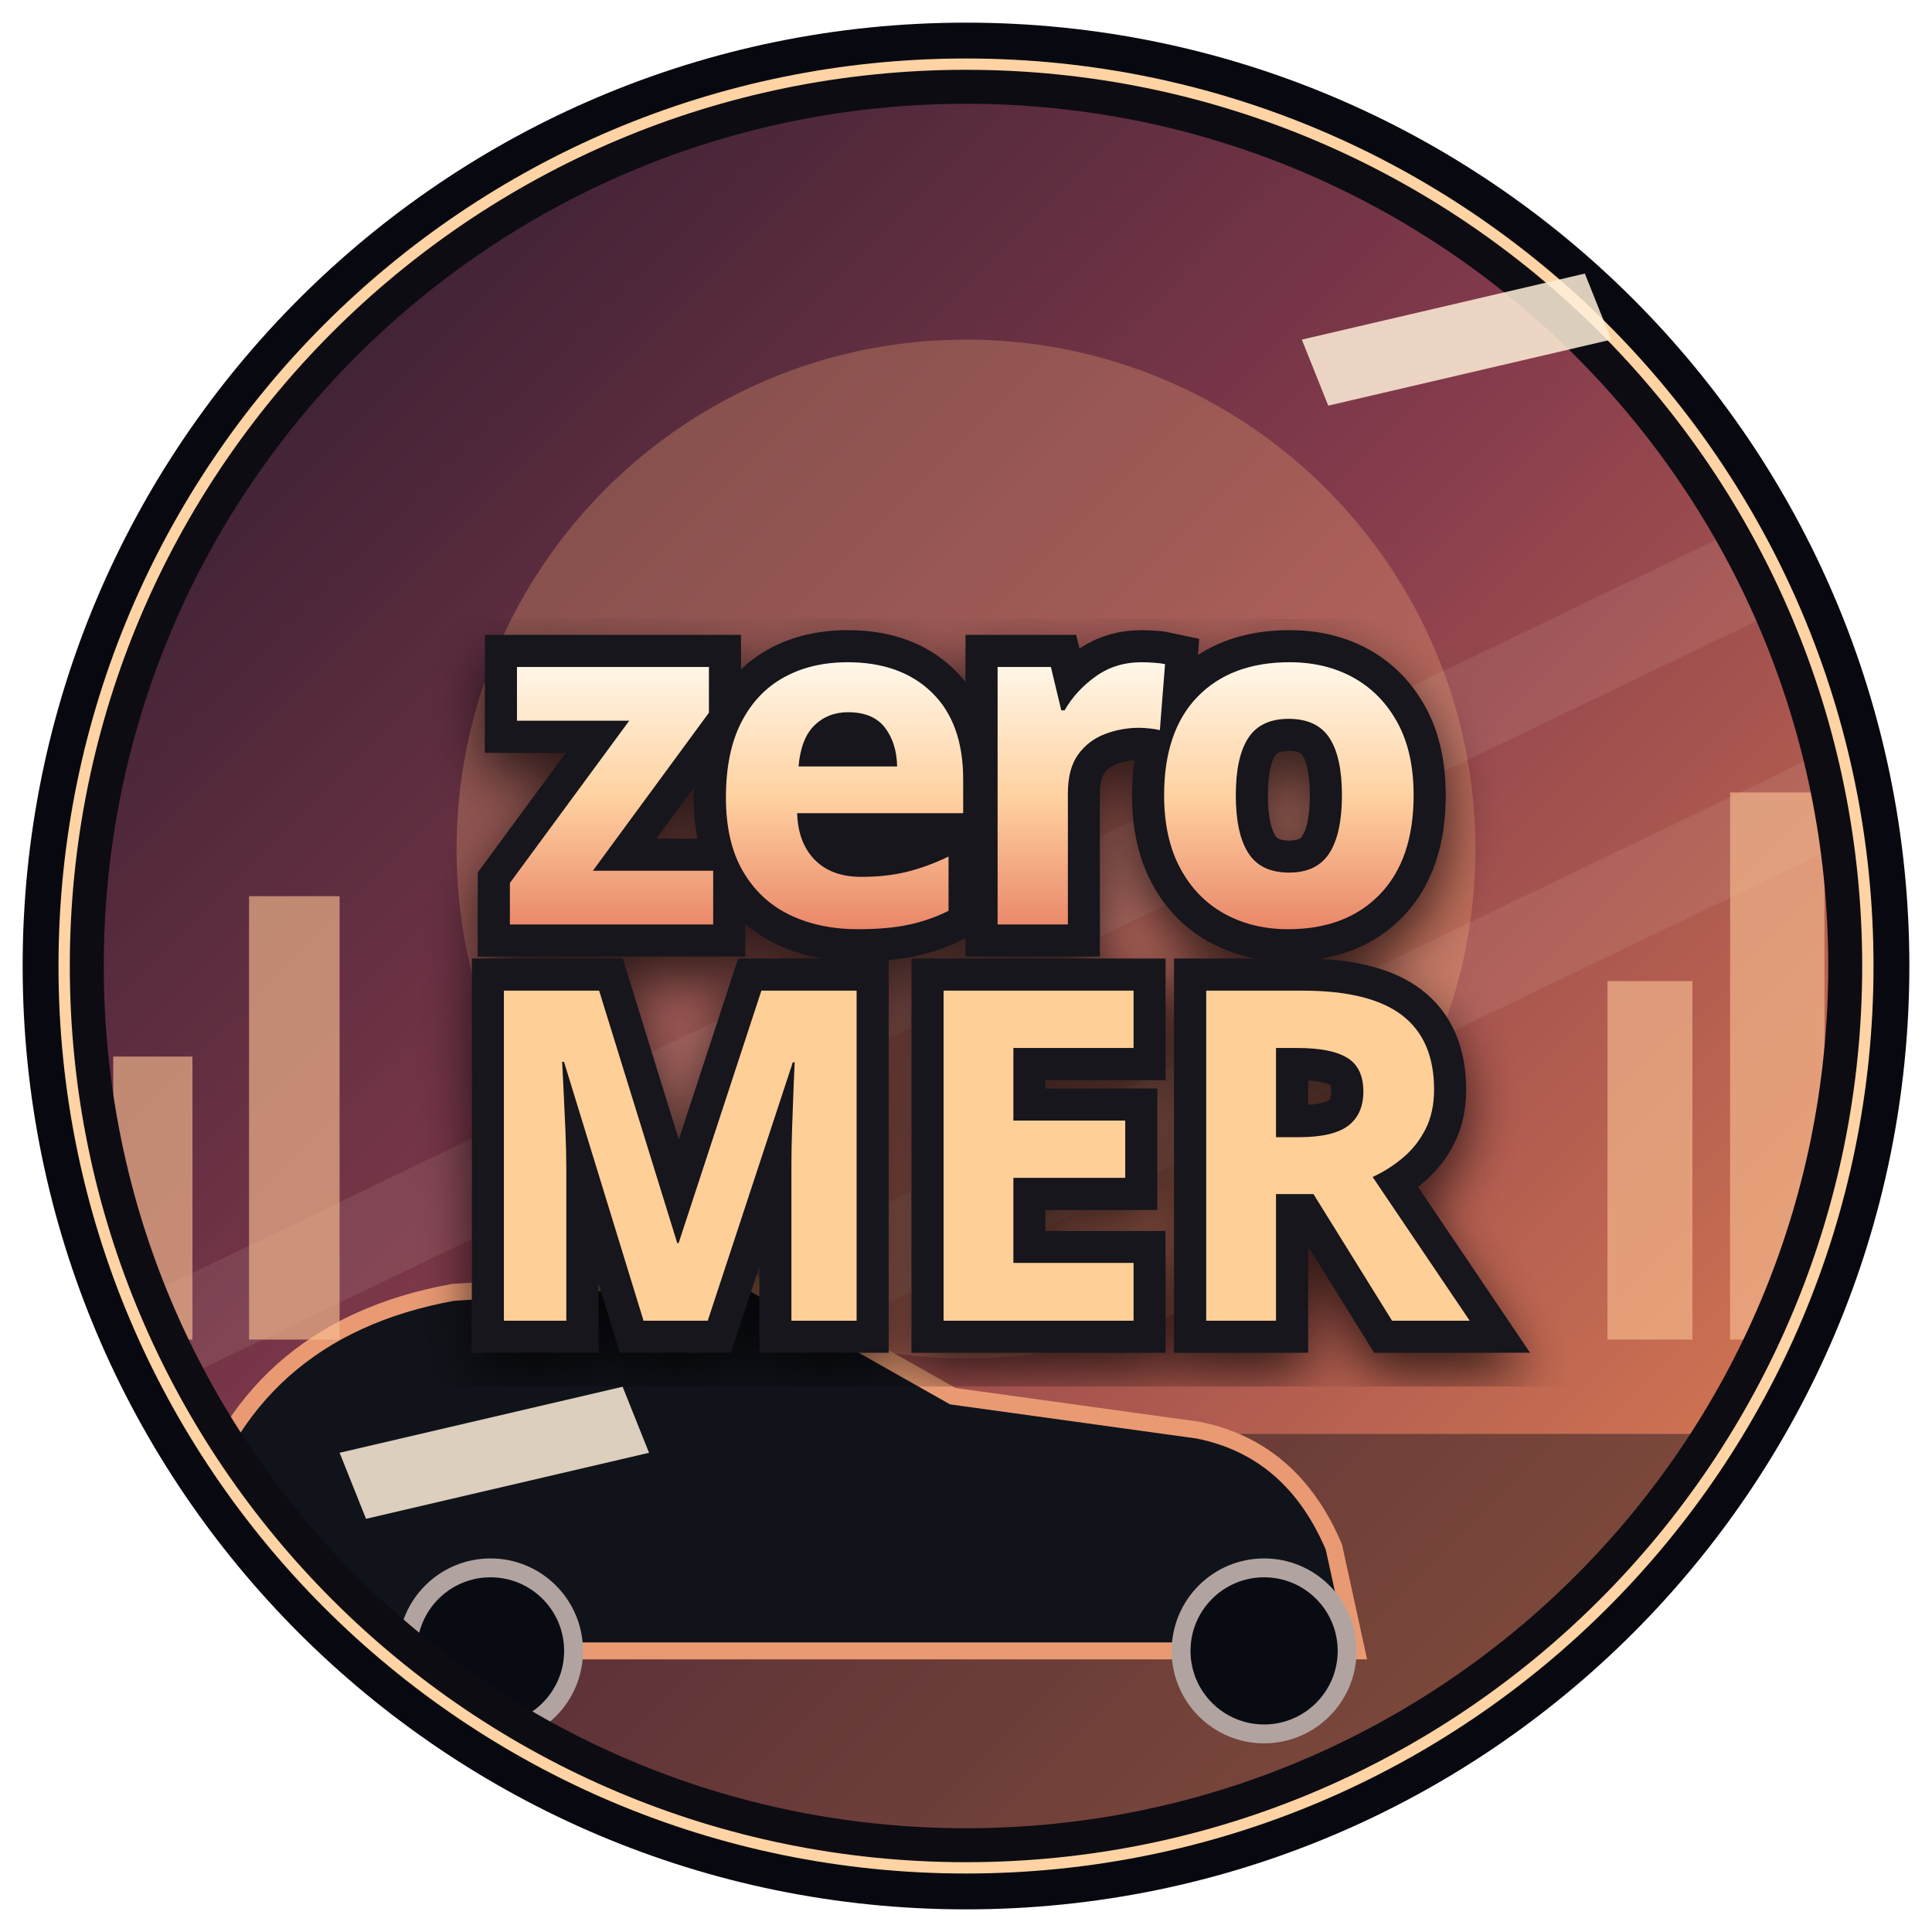
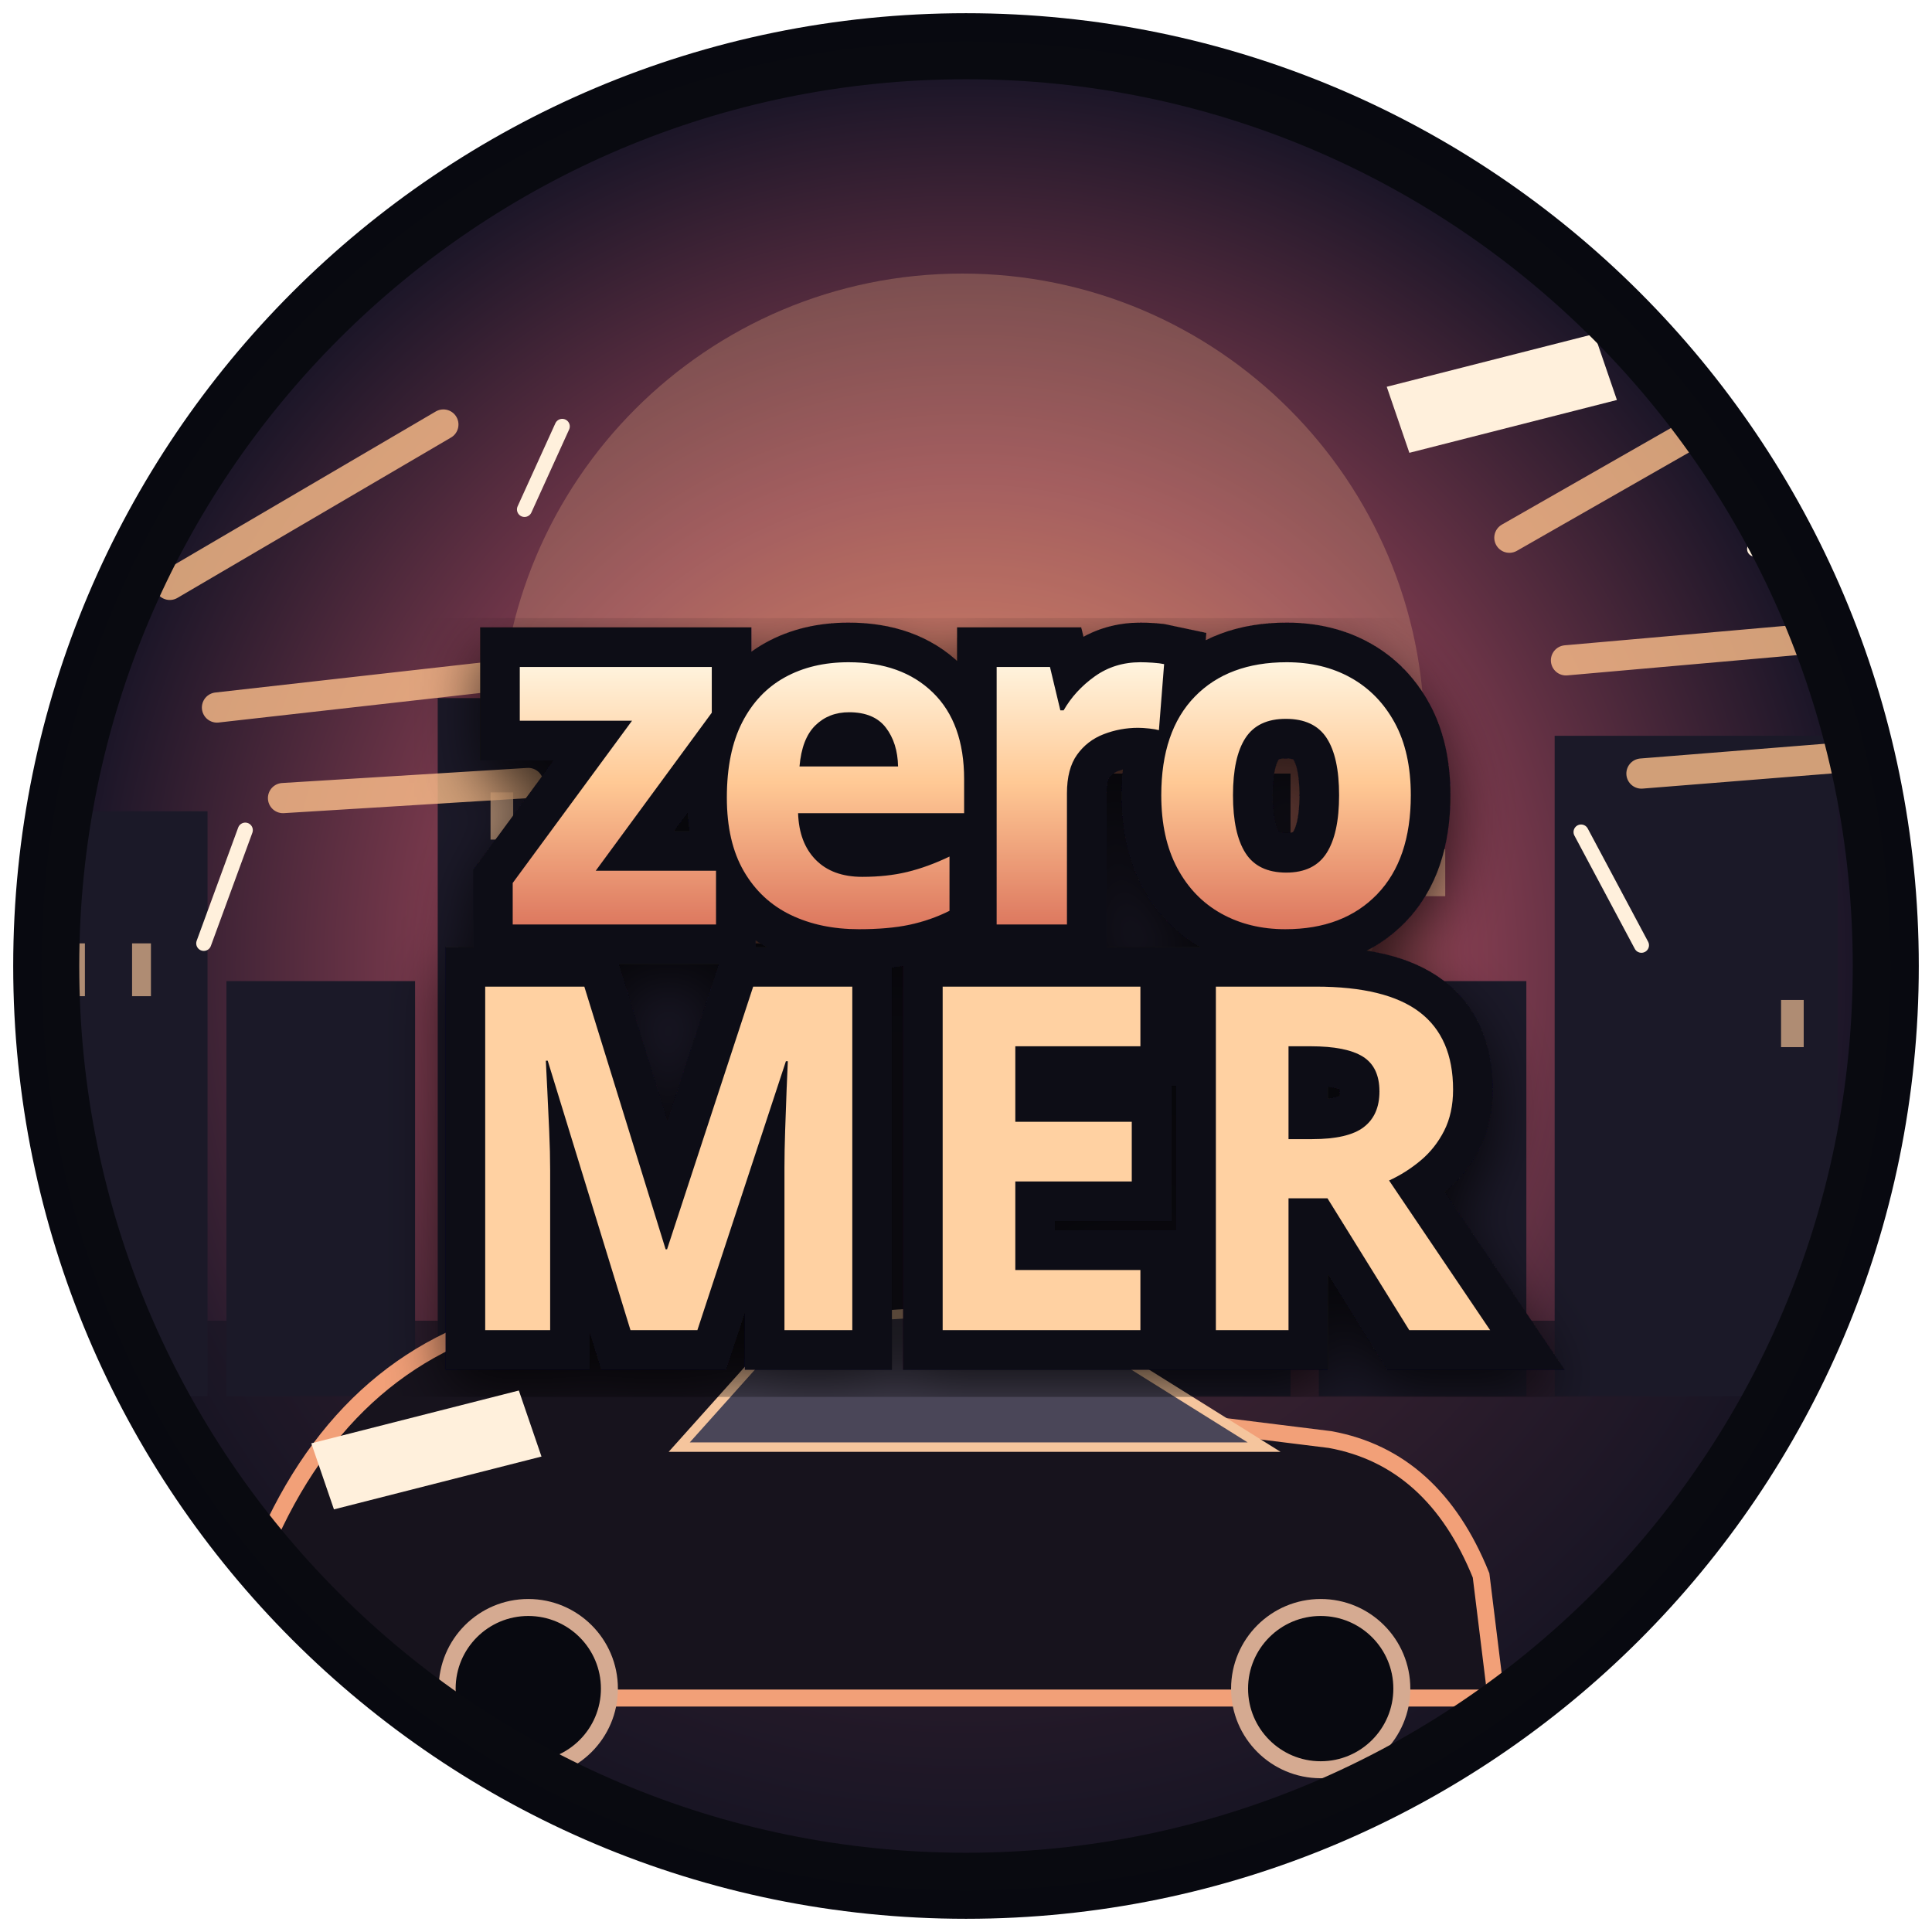
<svg xmlns="http://www.w3.org/2000/svg" width="1024" height="1024" viewBox="0 0 1024 1024">
  <defs>
-     <linearGradient id="bg" x1="0" y1="0" x2="1" y2="1">
-       <stop stop-color="#21172c" />
-       <stop offset=".48" stop-color="#853b4c" />
-       <stop offset="1" stop-color="#f08b55" />
-     </linearGradient>
-     <linearGradient id="type" x1="0" y1="0" x2="0" y2="1">
-       <stop stop-color="#fff7e9" />
-       <stop offset=".5" stop-color="#ffd2a1" />
-       <stop offset="1" stop-color="#e98769" />
+     <radialGradient id="bg">
+       <stop stop-color="#f28e60" />
+       <stop offset=".55" stop-color="#833d50" />
+       <stop offset="1" stop-color="#171426" />
+     </radialGradient>
+     <linearGradient id="letters" x2="0" y2="1">
+       <stop stop-color="#fff4df" />
+       <stop offset=".45" stop-color="#ffc995" />
+       <stop offset="1" stop-color="#dc765e" />
    </linearGradient>
    <filter id="shadow">
-       <feGaussianBlur in="SourceAlpha" stdDeviation="14" />
+       <feGaussianBlur in="SourceAlpha" stdDeviation="16" />
      <feOffset dy="12" />
      <feComponentTransfer>
-         <feFuncA type="linear" slope=".7" />
+         <feFuncA type="linear" slope=".75" />
      </feComponentTransfer>
      <feMerge>
        <feMergeNode />
        <feMergeNode in="SourceGraphic" />
      </feMerge>
    </filter>
-     <clipPath id="clip">
-       <circle cx="512" cy="512" r="466" />
+     <clipPath id="circle">
+       <circle cx="512" cy="512" r="475" />
    </clipPath>
  </defs>
-   <circle cx="512" cy="512" r="500" fill="#080910" />
-   <circle cx="512" cy="512" r="475" fill="url(#bg)" stroke="#ffd3a3" stroke-width="12" />
-   <g clip-path="url(#clip)">
-     <circle cx="512" cy="450" r="270" fill="#ffb477" opacity=".28" />
-     <path d="M-20 760L1040 250M-20 900L1040 390" stroke="#fff1d8" stroke-opacity=".09" stroke-width="48" />
-     <path d="M0 760h1024v264H0z" fill="#15131d" opacity=".45" />
-     <path d="M100 810q30-105 140-125l150-10 115 65 130 18q50 10 72 62l12 55H80z" fill="#11131a" stroke="#e99a73" stroke-width="9" />
-     <circle cx="260" cy="875" r="44" fill="#090b12" stroke="#b1a4a0" stroke-width="10" />
-     <circle cx="670" cy="875" r="44" fill="#090b12" stroke="#b1a4a0" stroke-width="10" />
-     <g fill="#f6bb8f" opacity=".65">
-       <path d="M60 560h42v150H60zm72-85h48v235h-48zm720 45h45v190h-45zm65-100h50v290h-50z" />
+   <circle cx="512" cy="512" r="505" fill="#080910" />
+   <circle cx="512" cy="512" r="480" fill="url(#bg)" stroke="#f5c59d" stroke-width="12" />
+   <g clip-path="url(#circle)">
+     <circle cx="510" cy="390" r="245" fill="#ffc18b" opacity=".25" />
+     <path d="M0 700h1024v324H0z" fill="#171522" opacity=".72" />
+     <g fill="#1b1928">
+       <path d="M0 740V430h110v310zm120 0V520h100v220zm112 0V370h150v370zm165 0V500h120v240zm132 0V410h155v330zm170 0V520h110v220zm125 0V390h150v350z" />
    </g>
+     <g fill="#ffca9b" opacity=".65">
+       <path d="M35 500h10v28H35zm35 0h10v28H70zm190-80h12v25h-12zm30 0h12v25h-12zm195 120h12v25h-12zm32 0h12v25h-12zm205-90h12v25h-12zm32 0h12v25h-12zm190 80h12v25h-12z" />
+     </g>
+     <g fill="none" stroke-linecap="round">
+       <path d="M90 310l145-85m-120 150 195-22m-160 70 130-8m520-130 140-80m-110 145 170-15m-130 75 125-10" stroke="#ffc08c" stroke-width="16" opacity=".8" />
+       <path d="M130 440l-22 60m170-230 20-44m540 215 32 60m60-210 20-45" stroke="#fff0dc" stroke-width="8" />
+     </g>
+     <path d="M140 820q45-105 145-125l160-10 115 60 145 18q55 10 80 72l8 65H110z" fill="#17131d" stroke="#f2a078" stroke-width="9" />
+     <path d="M420 700l130-8 120 75H360z" fill="#4a4658" stroke="#f5c59d" stroke-width="5" />
+     <circle cx="280" cy="895" r="43" fill="#080910" stroke="#d5aa91" stroke-width="9" />
+     <circle cx="700" cy="895" r="43" fill="#080910" stroke="#d5aa91" stroke-width="9" />
  </g>
-   <circle cx="512" cy="512" r="466" fill="none" stroke="#0d0c13" stroke-width="18" />
  <g filter="url(#shadow)">
-     <text x="512" y="490" text-anchor="middle" font-family="Impact,'Arial Black',sans-serif" font-size="250" font-weight="900" letter-spacing="-12" fill="url(#type)" stroke="#17131d" stroke-width="34" paint-order="stroke">zero</text>
-     <text x="512" y="700" text-anchor="middle" font-family="Impact,'Arial Black',sans-serif" font-size="245" font-weight="900" letter-spacing="2" fill="#ffcf98" stroke="#17131d" stroke-width="34" paint-order="stroke">MER</text>
+     <text x="512" y="490" text-anchor="middle" font-family="Impact,'Arial Black',sans-serif" font-size="250" font-weight="900" letter-spacing="-13" fill="url(#letters)" stroke="#111019" stroke-width="42" paint-order="stroke">zero</text>
+     <text x="512" y="705" text-anchor="middle" font-family="Impact,'Arial Black',sans-serif" font-size="255" font-weight="900" letter-spacing="2" fill="#ffd1a2" stroke="#111019" stroke-width="42" paint-order="stroke">MER</text>
  </g>
-   <path d="M180 770l150-35 14 35-150 35zm510-590 150-35 14 35-150 35z" fill="#fff0d9" opacity=".85" />
+   <path d="M165 765l110-28 12 35-110 28zm570-560 110-28 12 35-110 28z" fill="#fff0dc" />
+   <circle cx="512" cy="512" r="480" fill="none" stroke="#090a10" stroke-width="20" />
</svg>
